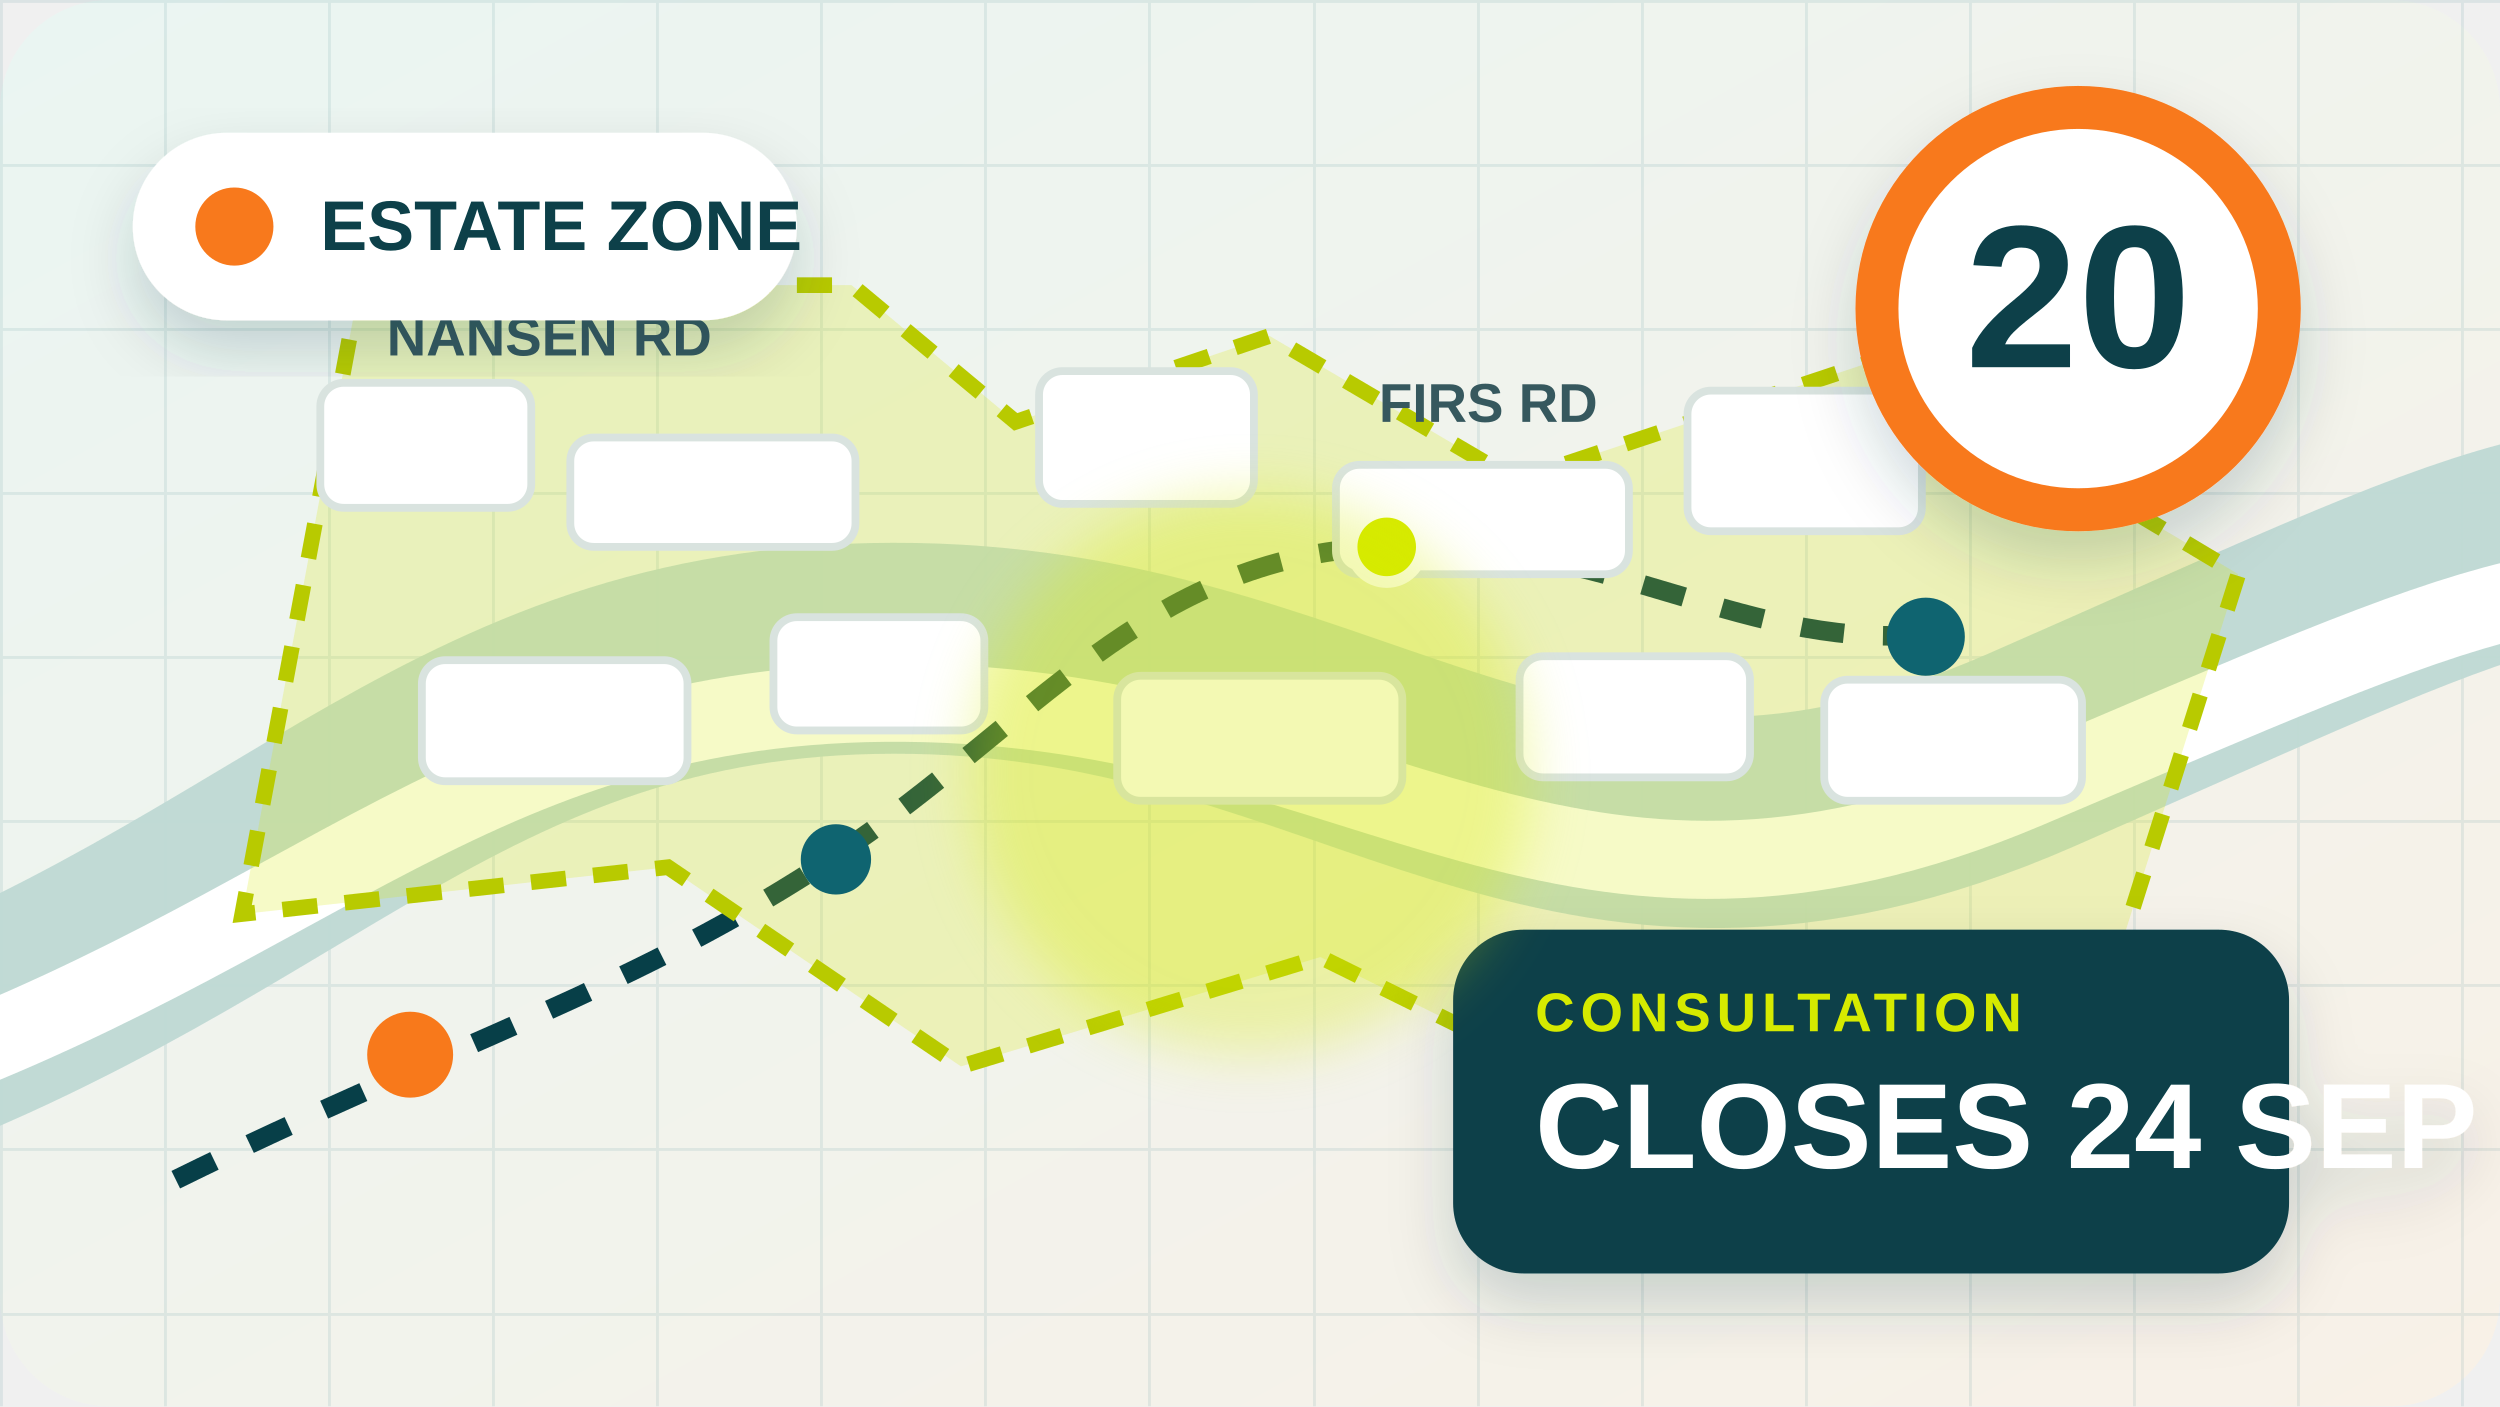
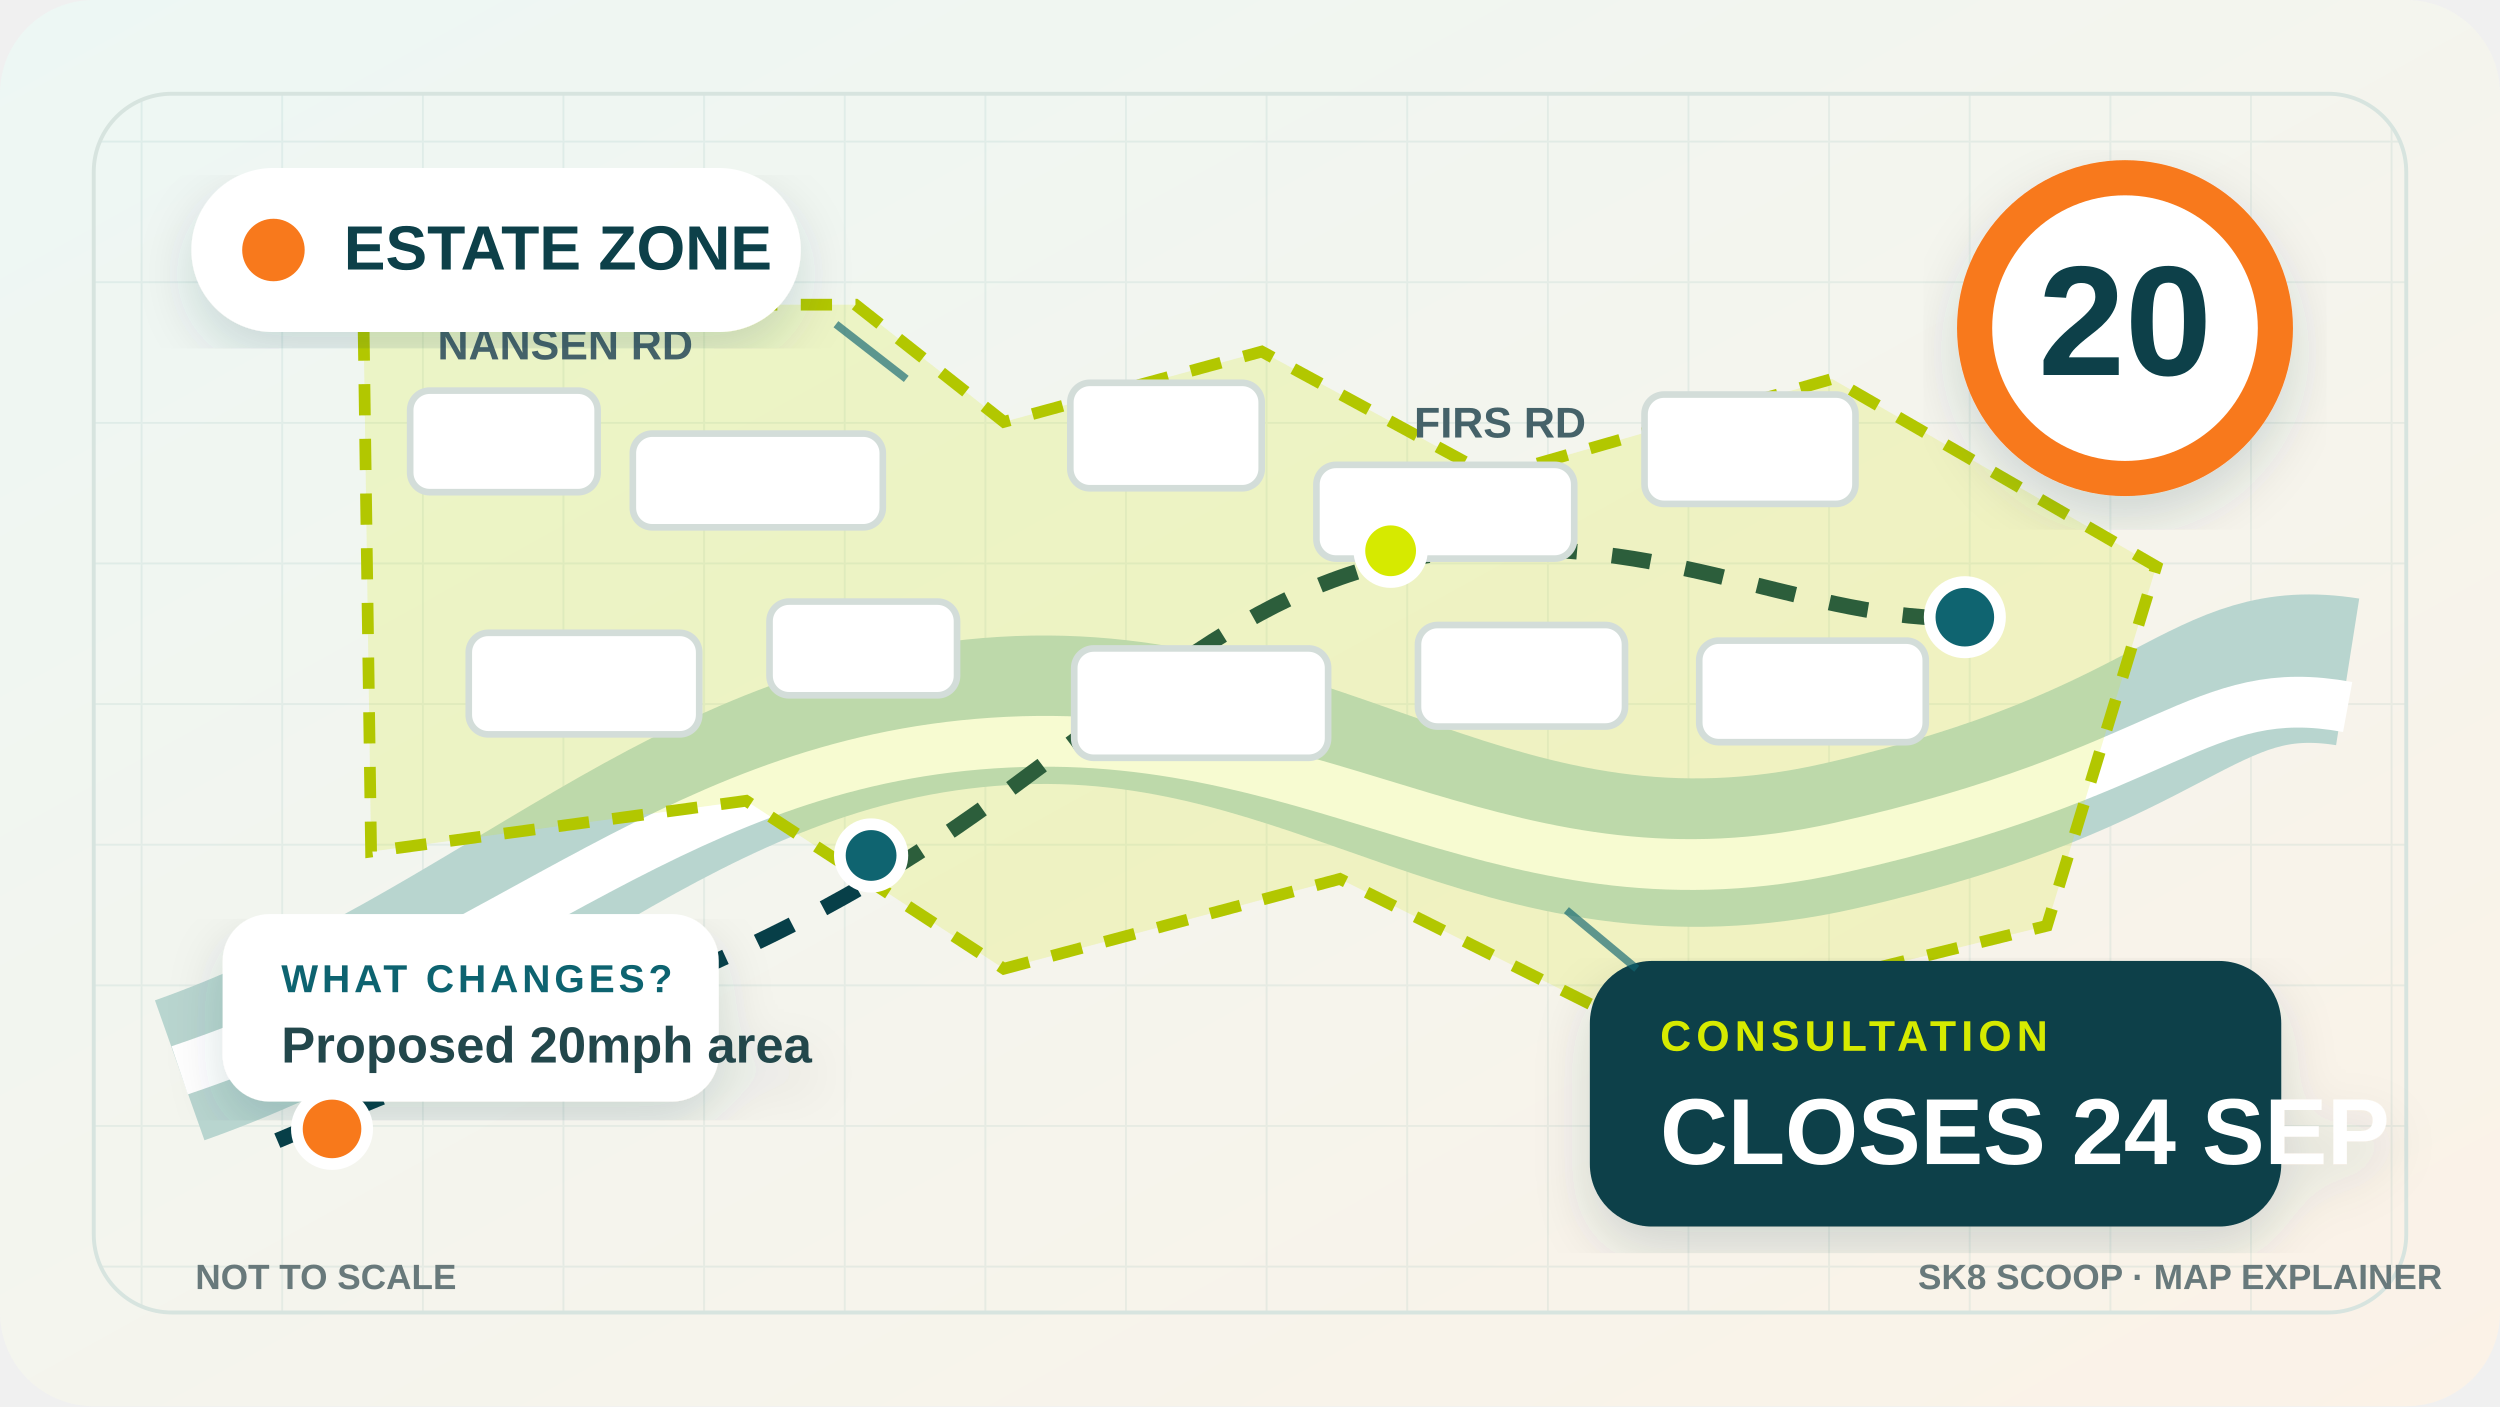
<svg xmlns="http://www.w3.org/2000/svg" viewBox="0 0 640 360" role="img" aria-labelledby="t d">
  <defs>
    <linearGradient id="bg" x1="0" y1="0" x2="1" y2="1">
-       <stop offset="0" stop-color="#eaf5f2" />
-       <stop offset="1" stop-color="#f8f1e7" />
+       <stop offset="0" stop-color="#edf7f4" />
+       <stop offset="1" stop-color="#fbf2e7" />
    </linearGradient>
-     <pattern id="grid" width="42" height="42" patternUnits="userSpaceOnUse">
-       <path d="M42 0H0V42" fill="none" stroke="#0f6470" stroke-opacity=".09" stroke-width="1.5" />
+     <pattern id="grid" width="36" height="36" patternUnits="userSpaceOnUse">
+       <path d="M36 0H0V36" fill="none" stroke="#0f6470" stroke-opacity=".07" stroke-width="1" />
    </pattern>
-     <filter id="shadow" x="-30%" y="-30%" width="160%" height="160%">
-       <feDropShadow dx="0" dy="8" stdDeviation="8" flood-color="#073f48" flood-opacity=".18" />
-     </filter>
-     <filter id="soft" x="-30%" y="-30%" width="160%" height="160%">
-       <feGaussianBlur stdDeviation="7" />
+     <filter id="s">
+       <feDropShadow dx="0" dy="6" stdDeviation="7" flood-color="#073f48" flood-opacity=".16" />
    </filter>
  </defs>
-   <rect width="640" height="360" rx="28" fill="url(#bg)" />
-   <rect width="640" height="360" fill="url(#grid)" />
-   <path d="M-40 275C78 233 118 164 234 166s165 79 286 26 150-72 206-43" fill="none" stroke="#bfd9d4" stroke-width="54" opacity=".95" />
-   <path d="M-35 279C82 239 123 177 237 180s164 72 282 22 147-66 205-40" fill="none" stroke="#fff" stroke-width="20" />
-   <path d="M45 302C116 267 163 253 214 219s79-76 139-79 94 28 144 22" fill="none" stroke="#073f48" stroke-width="5" stroke-dasharray="11 10" />
-   <path d="M92 73h126l42 35 65-22 63 37 93-31 92 55-36 114-114 26-85-42-92 28-75-51-109 12z" fill="#d6ea00" fill-opacity=".22" stroke="#b8ca00" stroke-width="4" stroke-dasharray="9 7" />
-   <g fill="#fff" stroke="#d9e3df" stroke-width="2">
-     <rect x="82" y="98" width="54" height="32" rx="6" />
-     <rect x="146" y="112" width="73" height="28" rx="6" />
-     <rect x="266" y="95" width="55" height="34" rx="6" />
-     <rect x="342" y="119" width="75" height="28" rx="6" />
-     <rect x="432" y="100" width="60" height="36" rx="6" />
-     <rect x="108" y="169" width="68" height="31" rx="6" />
-     <rect x="198" y="158" width="54" height="29" rx="6" />
-     <rect x="286" y="173" width="73" height="32" rx="6" />
-     <rect x="389" y="168" width="59" height="31" rx="6" />
-     <rect x="467" y="174" width="66" height="31" rx="6" />
+   <rect width="640" height="360" rx="24" fill="url(#bg)" />
+   <rect x="24" y="24" width="592" height="312" rx="20" fill="url(#grid)" stroke="#d7e4df" />
+   <path d="M46 274C128 245 175 187 257 182s126 52 214 32 92-48 130-42" fill="none" stroke="#b8d5cf" stroke-width="38" />
+   <path d="M46 274C132 245 175 194 258 190s128 46 213 27 92-43 130-36" fill="none" stroke="#fff" stroke-width="13" />
+   <path d="M71 292C141 262 189 249 240 215s81-70 136-74 90 20 132 17" fill="none" stroke="#073f48" stroke-width="4" stroke-dasharray="10 9" />
+   <path d="M93 78h126l38 30 66-18 59 32 87-25 83 48-28 92-105 26-76-38-86 23-66-43-96 13z" fill="#d6ea00" fill-opacity=".18" stroke="#b2c700" stroke-width="3" stroke-dasharray="8 6" />
+   <g fill="#fff" stroke="#d3ddd9" stroke-width="1.7">
+     <rect x="105" y="100" width="48" height="26" rx="5" />
+     <rect x="162" y="111" width="64" height="24" rx="5" />
+     <rect x="274" y="98" width="49" height="27" rx="5" />
+     <rect x="337" y="119" width="66" height="24" rx="5" />
+     <rect x="421" y="101" width="54" height="28" rx="5" />
+     <rect x="120" y="162" width="59" height="26" rx="5" />
+     <rect x="197" y="154" width="48" height="24" rx="5" />
+     <rect x="275" y="166" width="65" height="28" rx="5" />
+     <rect x="363" y="160" width="53" height="26" rx="5" />
+     <rect x="435" y="164" width="58" height="26" rx="5" />
  </g>
-   <g font-family="Arial,sans-serif" fill="#36585e" font-size="14" font-weight="700">
-     <text x="99" y="91">NANSEN RD</text>
-     <text x="353" y="108">FIRS RD</text>
+   <g font-family="Arial,sans-serif" font-weight="800" fill="#456269">
+     <text x="112" y="92" font-size="11">NANSEN RD</text>
+     <text x="362" y="112" font-size="11">FIRS RD</text>
  </g>
-   <g filter="url(#shadow)">
-     <circle cx="532" cy="79" r="57" fill="#f8791b" />
-     <circle cx="532" cy="79" r="46" fill="#fff" />
-     <text x="532" y="94" text-anchor="middle" font-family="Arial,sans-serif" font-size="52" font-weight="900" fill="#073f48">20</text>
+   <g filter="url(#s)">
+     <rect x="49" y="43" width="156" height="42" rx="21" fill="#fff" />
+     <circle cx="70" cy="64" r="8" fill="#f8791b" />
+     <text x="88" y="69" font-family="Arial,sans-serif" font-size="16" font-weight="900" fill="#073f48">ESTATE ZONE</text>
  </g>
-   <g filter="url(#shadow)">
-     <rect x="372" y="238" width="214" height="88" rx="18" fill="#073f48" />
-     <text x="393" y="264" font-family="Arial,sans-serif" font-size="14" font-weight="900" fill="#d6ea00" letter-spacing="1.5">CONSULTATION</text>
-     <text x="393" y="299" font-family="Arial,sans-serif" font-size="31" font-weight="900" fill="#fff">CLOSES 24 SEP</text>
+   <g filter="url(#s)">
+     <circle cx="544" cy="84" r="43" fill="#f8791b" />
+     <circle cx="544" cy="84" r="34" fill="#fff" />
+     <text x="544" y="96" text-anchor="middle" font-family="Arial,sans-serif" font-size="40" font-weight="900" fill="#073f48">20</text>
+   </g>
+   <g filter="url(#s)">
+     <rect x="407" y="246" width="177" height="68" rx="16" fill="#073f48" />
+     <text x="425" y="269" font-family="Arial,sans-serif" font-size="11" font-weight="900" fill="#d6ea00" letter-spacing="1.3">CONSULTATION</text>
+     <text x="425" y="298" font-family="Arial,sans-serif" font-size="24" font-weight="900" fill="#fff">CLOSES 24 SEP</text>
+   </g>
+   <g filter="url(#s)">
+     <rect x="57" y="234" width="127" height="48" rx="12" fill="#fff" />
+     <text x="72" y="254" font-family="Arial,sans-serif" font-size="10" font-weight="900" fill="#0f6470" letter-spacing="1">WHAT CHANGES?</text>
+     <text x="72" y="272" font-family="Arial,sans-serif" font-size="13" font-weight="800" fill="#24464c">Proposed 20mph area</text>
  </g>
  <g>
-     <circle cx="105" cy="270" r="11" fill="#f8791b" />
-     <circle cx="214" cy="220" r="9" fill="#0f6470" />
-     <circle cx="355" cy="140" r="9" fill="#d6ea00" stroke="#fff" stroke-width="3" />
-     <circle cx="493" cy="163" r="10" fill="#0f6470" />
+     <circle cx="85" cy="289" r="9" fill="#f8791b" stroke="#fff" stroke-width="3" />
+     <circle cx="223" cy="219" r="8" fill="#0f6470" stroke="#fff" stroke-width="3" />
+     <circle cx="356" cy="141" r="8" fill="#d6ea00" stroke="#fff" stroke-width="3" />
+     <circle cx="503" cy="158" r="9" fill="#0f6470" stroke="#fff" stroke-width="3" />
  </g>
-   <g transform="translate(34 34)" filter="url(#shadow)">
-     <rect width="170" height="48" rx="24" fill="#fff" />
-     <circle cx="26" cy="24" r="10" fill="#f8791b" />
-     <text x="48" y="30" font-family="Arial,sans-serif" font-size="18" font-weight="900" fill="#073f48">ESTATE ZONE</text>
+   <g stroke="#0f6470" stroke-width="2" fill="none" opacity=".65">
+     <path d="M214 83l18 14" />
+     <path d="M401 233l18 15" />
  </g>
-   <g opacity=".3" filter="url(#soft)">
-     <circle cx="320" cy="198" r="72" fill="#d6ea00" />
+   <g font-family="Arial,sans-serif" font-size="9" font-weight="800" fill="#68797b">
+     <text x="491" y="330">SK8 SCOOP · MAP EXPLAINER</text>
+     <text x="50" y="330">NOT TO SCALE</text>
  </g>
</svg>
